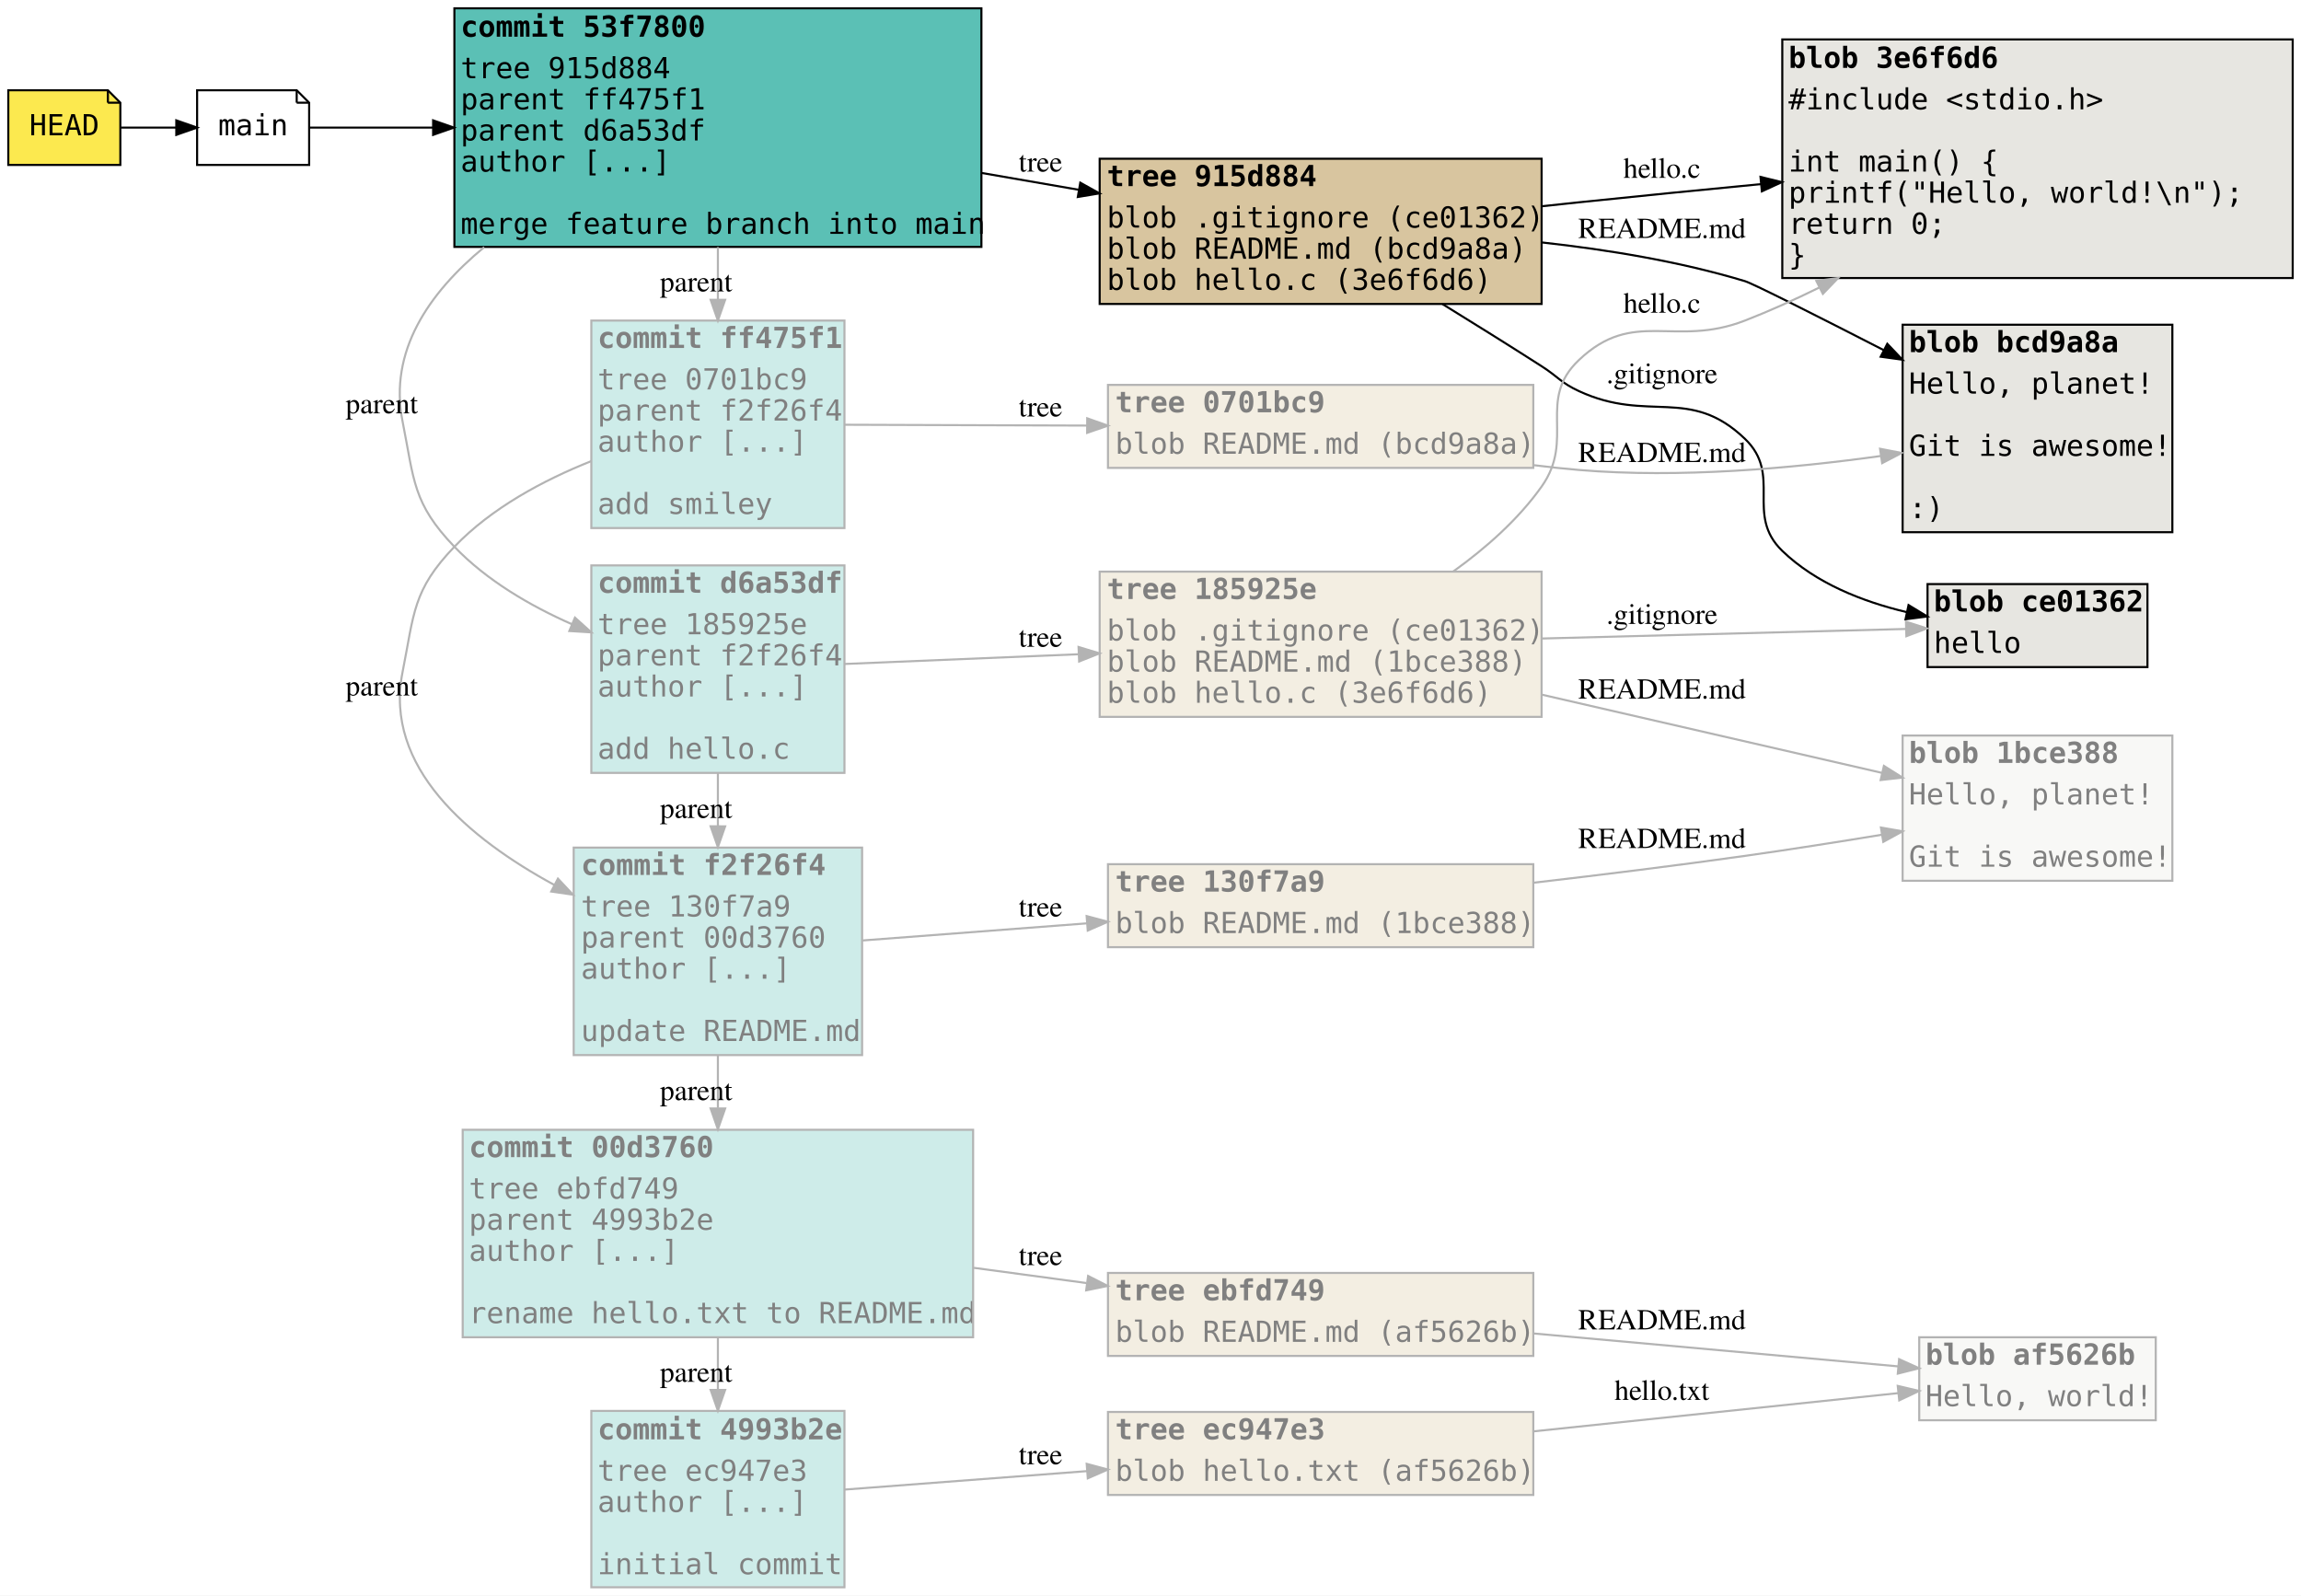
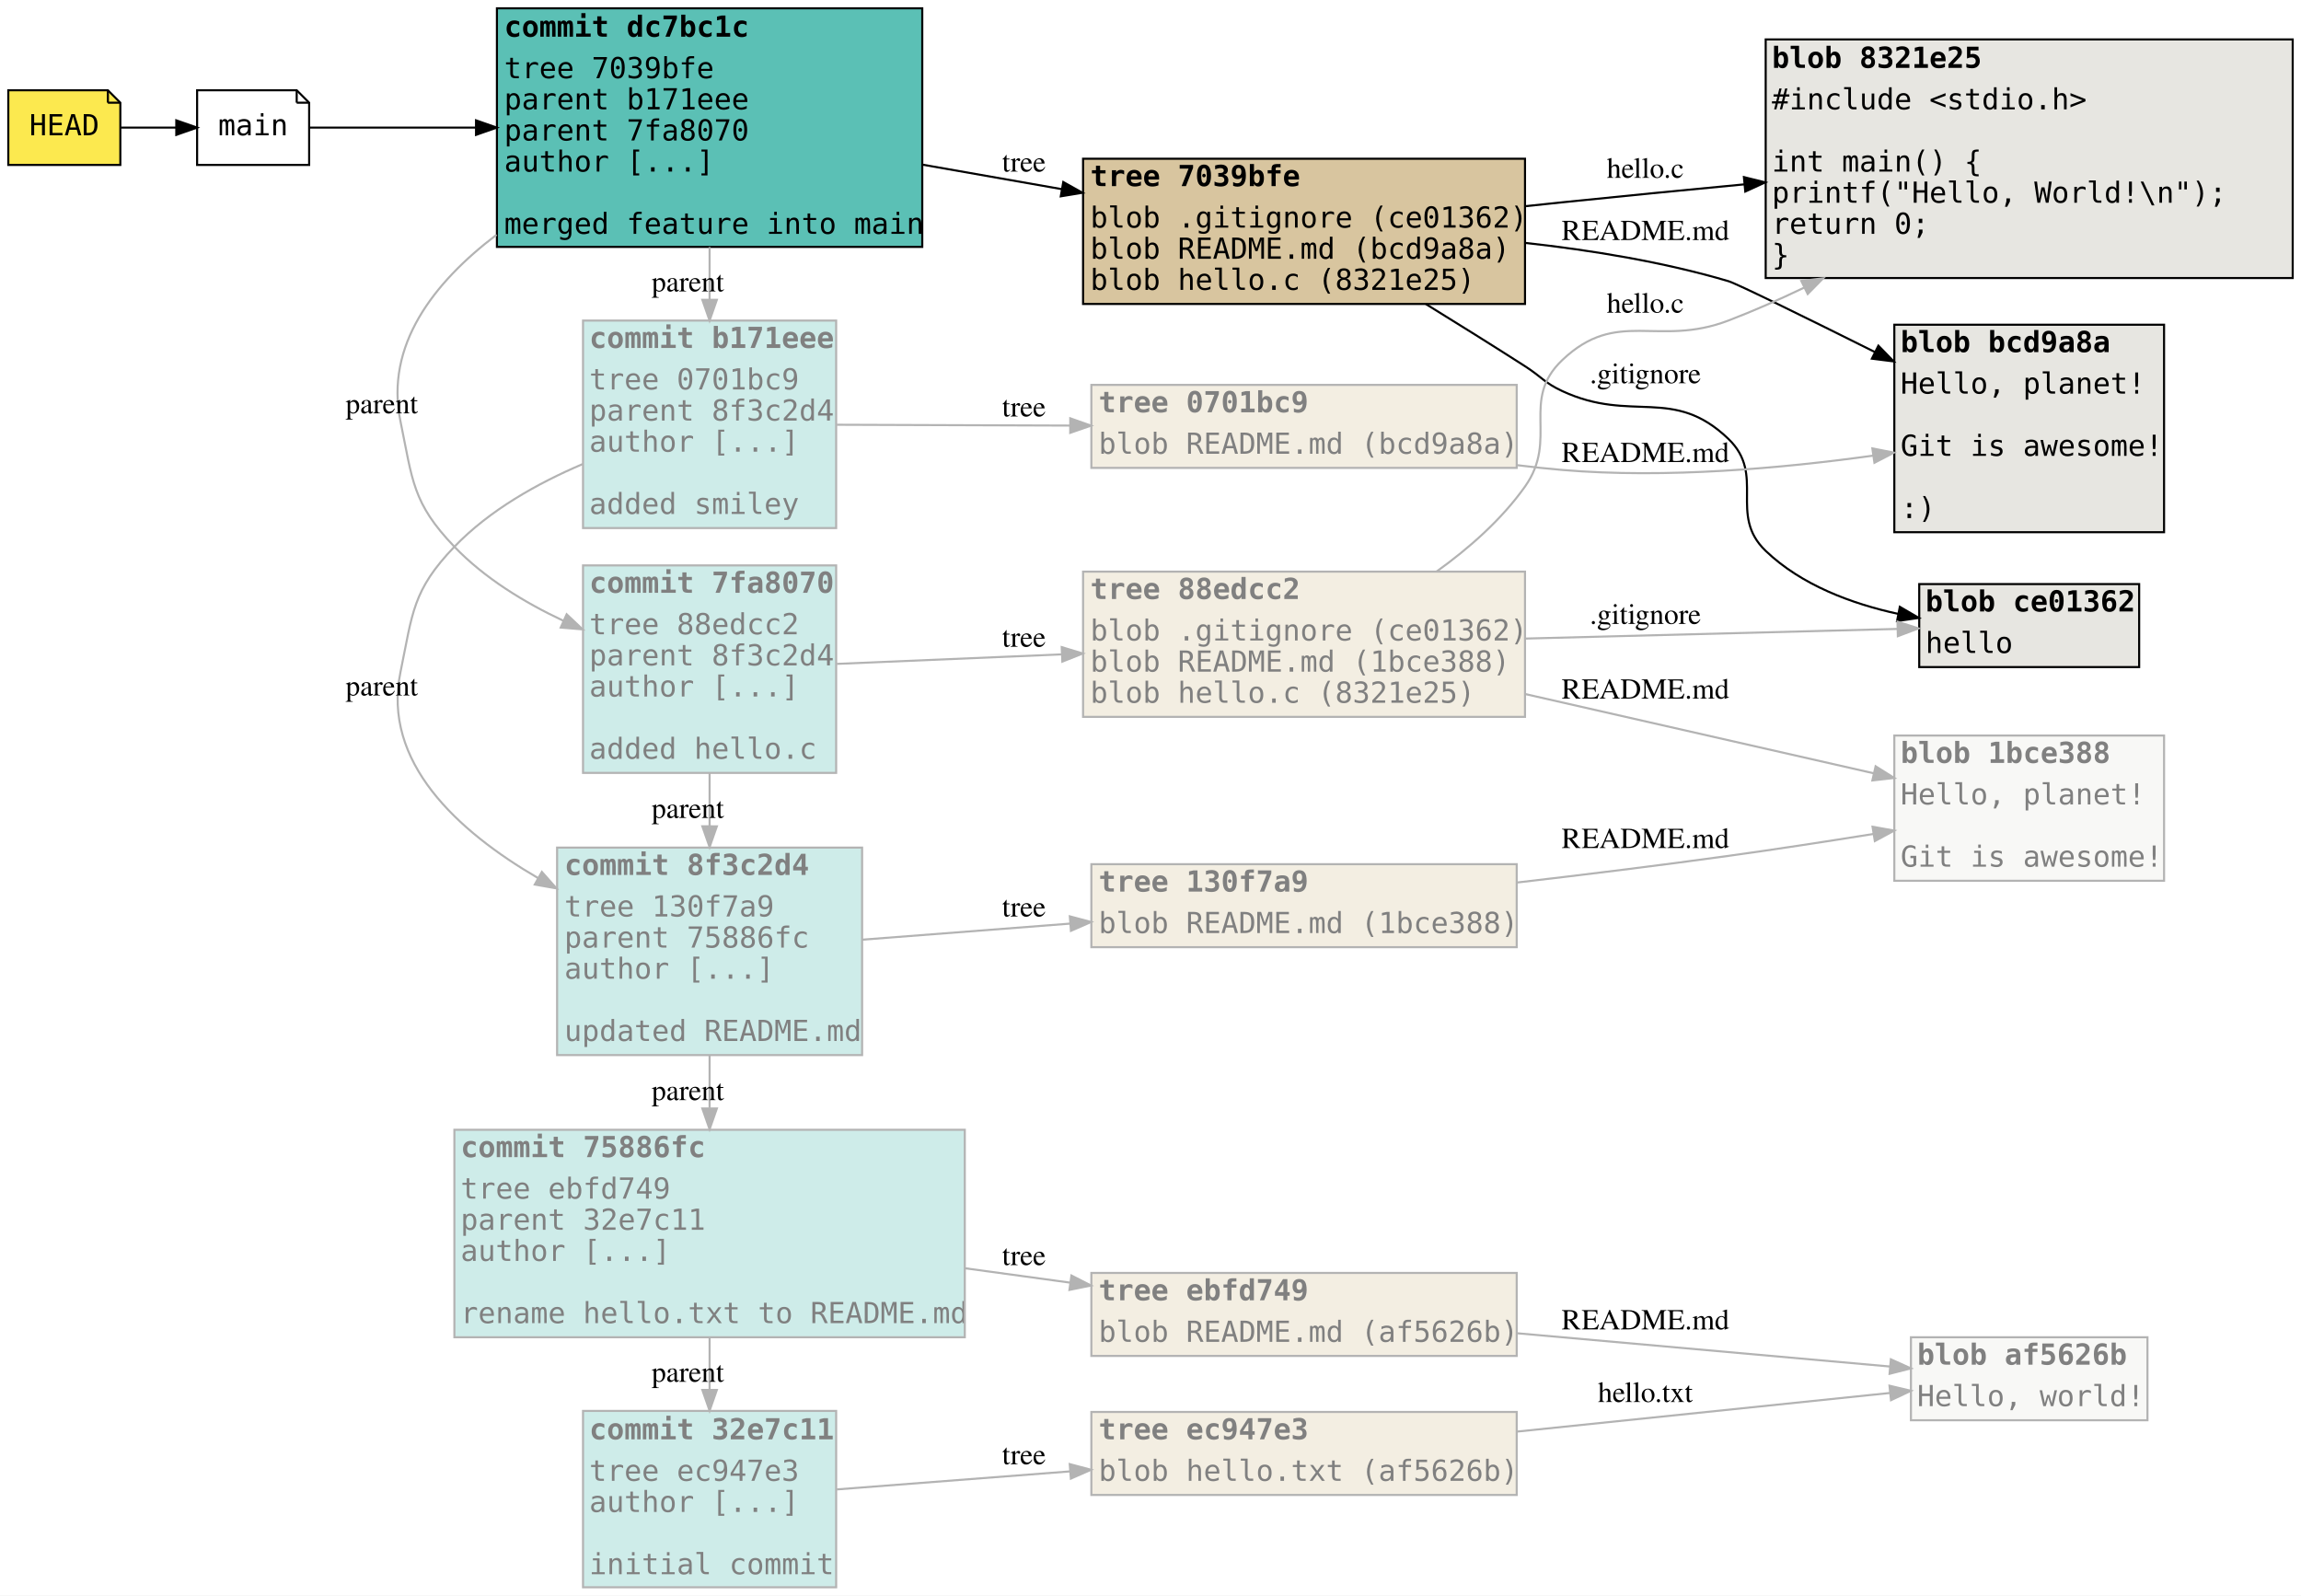
<svg xmlns="http://www.w3.org/2000/svg" width="1109pt" height="769pt" viewBox="0.00 0.00 1109.00 769.00">
  <g id="graph0" class="graph" transform="scale(1 1) rotate(0) translate(4 765)">
    <polygon fill="white" stroke="transparent" points="-4,4 -4,-765 1105,-765 1105,4 -4,4" />
    <g id="node1" class="node">
-       <polygon fill="#5bc0b5" stroke="transparent" points="215,-646 215,-761 469,-761 469,-646 215,-646" />
-       <text text-anchor="start" x="218" y="-747.3" font-family="monospace" font-weight="bold" font-size="14.00" fill="#000000">commit 53f7800</text>
-       <text text-anchor="start" x="218" y="-727.3" font-family="monospace" font-size="14.00" fill="#000000">tree 915d884                  </text>
-       <text text-anchor="start" x="218" y="-712.3" font-family="monospace" font-size="14.00" fill="#000000">parent ff475f1                </text>
-       <text text-anchor="start" x="218" y="-697.3" font-family="monospace" font-size="14.00" fill="#000000">parent d6a53df                </text>
-       <text text-anchor="start" x="218" y="-682.3" font-family="monospace" font-size="14.00" fill="#000000">author [...]                  </text>
-       <text text-anchor="start" x="218" y="-667.3" font-family="monospace" font-size="14.00" fill="#000000">                              </text>
-       <text text-anchor="start" x="218" y="-652.3" font-family="monospace" font-size="14.00" fill="#000000">merge feature branch into main</text>
-       <polygon fill="none" stroke="#000000" points="215,-646 215,-761 469,-761 469,-646 215,-646" />
+       <polygon fill="#5bc0b5" stroke="transparent" points="235.5,-646 235.5,-761 440.5,-761 440.5,-646 235.5,-646" />
+       <text text-anchor="start" x="239" y="-747.3" font-family="monospace" font-weight="bold" font-size="14.00" fill="#000000">commit dc7bc1c</text>
+       <text text-anchor="start" x="239" y="-727.3" font-family="monospace" font-size="14.00" fill="#000000">tree 7039bfe            </text>
+       <text text-anchor="start" x="239" y="-712.3" font-family="monospace" font-size="14.00" fill="#000000">parent b171eee          </text>
+       <text text-anchor="start" x="239" y="-697.3" font-family="monospace" font-size="14.00" fill="#000000">parent 7fa8070          </text>
+       <text text-anchor="start" x="239" y="-682.3" font-family="monospace" font-size="14.00" fill="#000000">author [...]            </text>
+       <text text-anchor="start" x="239" y="-667.3" font-family="monospace" font-size="14.00" fill="#000000">                        </text>
+       <text text-anchor="start" x="239" y="-652.3" font-family="monospace" font-size="14.00" fill="#000000">merged feature into main</text>
+       <polygon fill="none" stroke="#000000" points="235.5,-646 235.5,-761 440.5,-761 440.5,-646 235.5,-646" />
    </g>
    <g id="node2" class="node">
-       <polygon fill="#d8c59f" stroke="transparent" points="526,-618.5 526,-688.5 739,-688.5 739,-618.5 526,-618.5" />
-       <text text-anchor="start" x="529.5" y="-675.3" font-family="monospace" font-weight="bold" font-size="14.00" fill="#000000">tree 915d884</text>
-       <text text-anchor="start" x="529.5" y="-655.3" font-family="monospace" font-size="14.00" fill="#000000">blob .gitignore (ce01362)</text>
-       <text text-anchor="start" x="529.5" y="-640.3" font-family="monospace" font-size="14.00" fill="#000000">blob README.md (bcd9a8a) </text>
-       <text text-anchor="start" x="529.5" y="-625.3" font-family="monospace" font-size="14.00" fill="#000000">blob hello.c (3e6f6d6)   </text>
-       <polygon fill="none" stroke="#000000" points="526,-618.5 526,-688.5 739,-688.5 739,-618.5 526,-618.5" />
+       <polygon fill="#d8c59f" stroke="transparent" points="518,-618.5 518,-688.5 731,-688.5 731,-618.5 518,-618.5" />
+       <text text-anchor="start" x="521.5" y="-675.3" font-family="monospace" font-weight="bold" font-size="14.00" fill="#000000">tree 7039bfe</text>
+       <text text-anchor="start" x="521.5" y="-655.3" font-family="monospace" font-size="14.00" fill="#000000">blob .gitignore (ce01362)</text>
+       <text text-anchor="start" x="521.5" y="-640.3" font-family="monospace" font-size="14.00" fill="#000000">blob README.md (bcd9a8a) </text>
+       <text text-anchor="start" x="521.5" y="-625.3" font-family="monospace" font-size="14.00" fill="#000000">blob hello.c (8321e25)   </text>
+       <polygon fill="none" stroke="#000000" points="518,-618.5 518,-688.5 731,-688.5 731,-618.5 518,-618.5" />
    </g>
    <g id="edge1" class="edge">
-       <path fill="none" stroke="#000000" d="M469.12,-681.64C484.67,-678.95 500.5,-676.2 515.88,-673.54" />
-       <polygon fill="#000000" stroke="#000000" points="516.66,-676.96 525.92,-671.8 515.46,-670.06 516.66,-676.96" />
-       <text text-anchor="middle" x="497.5" y="-682.3" font-family="Times,serif" font-size="14.00">tree</text>
+       <path fill="none" stroke="#000000" d="M440.51,-685.66C462.23,-681.84 485.34,-677.78 507.57,-673.87" />
+       <polygon fill="#000000" stroke="#000000" points="508.46,-677.27 517.71,-672.09 507.25,-670.38 508.46,-677.27" />
+       <text text-anchor="middle" x="489.5" y="-682.3" font-family="Times,serif" font-size="14.00">tree</text>
    </g>
    <g id="node3" class="node">
-       <polygon fill="#ceece9" stroke="transparent" points="281,-510.5 281,-610.5 403,-610.5 403,-510.5 281,-510.5" />
-       <text text-anchor="start" x="284" y="-597.3" font-family="monospace" font-weight="bold" font-size="14.00" fill="#808080">commit ff475f1</text>
-       <text text-anchor="start" x="284" y="-577.3" font-family="monospace" font-size="14.00" fill="#808080">tree 0701bc9  </text>
-       <text text-anchor="start" x="284" y="-562.3" font-family="monospace" font-size="14.00" fill="#808080">parent f2f26f4</text>
-       <text text-anchor="start" x="284" y="-547.3" font-family="monospace" font-size="14.00" fill="#808080">author [...]  </text>
-       <text text-anchor="start" x="284" y="-532.3" font-family="monospace" font-size="14.00" fill="#808080">              </text>
-       <text text-anchor="start" x="284" y="-517.3" font-family="monospace" font-size="14.00" fill="#808080">add smiley    </text>
-       <polygon fill="none" stroke="#b3b3b3" points="281,-510.5 281,-610.5 403,-610.5 403,-510.5 281,-510.5" />
+       <polygon fill="#ceece9" stroke="transparent" points="277,-510.5 277,-610.5 399,-610.5 399,-510.5 277,-510.5" />
+       <text text-anchor="start" x="280" y="-597.3" font-family="monospace" font-weight="bold" font-size="14.00" fill="#808080">commit b171eee</text>
+       <text text-anchor="start" x="280" y="-577.3" font-family="monospace" font-size="14.00" fill="#808080">tree 0701bc9  </text>
+       <text text-anchor="start" x="280" y="-562.3" font-family="monospace" font-size="14.00" fill="#808080">parent 8f3c2d4</text>
+       <text text-anchor="start" x="280" y="-547.3" font-family="monospace" font-size="14.00" fill="#808080">author [...]  </text>
+       <text text-anchor="start" x="280" y="-532.3" font-family="monospace" font-size="14.00" fill="#808080">              </text>
+       <text text-anchor="start" x="280" y="-517.3" font-family="monospace" font-size="14.00" fill="#808080">added smiley  </text>
+       <polygon fill="none" stroke="#b3b3b3" points="277,-510.5 277,-610.5 399,-610.5 399,-510.5 277,-510.5" />
    </g>
    <g id="edge2" class="edge">
-       <path fill="none" stroke="#b3b3b3" d="M342,-645.92C342,-637.59 342,-628.99 342,-620.6" />
-       <polygon fill="#b3b3b3" stroke="#b3b3b3" points="345.5,-620.51 342,-610.51 338.5,-620.51 345.5,-620.51" />
-       <text text-anchor="middle" x="331.5" y="-624.55" font-family="Times,serif" font-size="14.00">parent</text>
+       <path fill="none" stroke="#b3b3b3" d="M338,-645.92C338,-637.59 338,-628.99 338,-620.6" />
+       <polygon fill="#b3b3b3" stroke="#b3b3b3" points="341.5,-620.51 338,-610.51 334.5,-620.51 341.5,-620.51" />
+       <text text-anchor="middle" x="327.5" y="-624.55" font-family="Times,serif" font-size="14.00">parent</text>
    </g>
    <g id="node4" class="node">
-       <polygon fill="#ceece9" stroke="transparent" points="281,-392.5 281,-492.5 403,-492.5 403,-392.5 281,-392.5" />
-       <text text-anchor="start" x="284" y="-479.3" font-family="monospace" font-weight="bold" font-size="14.00" fill="#808080">commit d6a53df</text>
-       <text text-anchor="start" x="284" y="-459.3" font-family="monospace" font-size="14.00" fill="#808080">tree 185925e  </text>
-       <text text-anchor="start" x="284" y="-444.3" font-family="monospace" font-size="14.00" fill="#808080">parent f2f26f4</text>
-       <text text-anchor="start" x="284" y="-429.3" font-family="monospace" font-size="14.00" fill="#808080">author [...]  </text>
-       <text text-anchor="start" x="284" y="-414.3" font-family="monospace" font-size="14.00" fill="#808080">              </text>
-       <text text-anchor="start" x="284" y="-399.3" font-family="monospace" font-size="14.00" fill="#808080">add hello.c   </text>
-       <polygon fill="none" stroke="#b3b3b3" points="281,-392.5 281,-492.5 403,-492.5 403,-392.5 281,-392.5" />
+       <polygon fill="#ceece9" stroke="transparent" points="277,-392.5 277,-492.5 399,-492.5 399,-392.5 277,-392.5" />
+       <text text-anchor="start" x="280" y="-479.3" font-family="monospace" font-weight="bold" font-size="14.00" fill="#808080">commit 7fa8070</text>
+       <text text-anchor="start" x="280" y="-459.3" font-family="monospace" font-size="14.00" fill="#808080">tree 88edcc2  </text>
+       <text text-anchor="start" x="280" y="-444.3" font-family="monospace" font-size="14.00" fill="#808080">parent 8f3c2d4</text>
+       <text text-anchor="start" x="280" y="-429.3" font-family="monospace" font-size="14.00" fill="#808080">author [...]  </text>
+       <text text-anchor="start" x="280" y="-414.3" font-family="monospace" font-size="14.00" fill="#808080">              </text>
+       <text text-anchor="start" x="280" y="-399.3" font-family="monospace" font-size="14.00" fill="#808080">added hello.c </text>
+       <polygon fill="none" stroke="#b3b3b3" points="277,-392.5 277,-492.5 399,-492.5 399,-392.5 277,-392.5" />
    </g>
    <g id="edge3" class="edge">
-       <path fill="none" stroke="#b3b3b3" d="M229.35,-645.86C202.55,-623.74 183.33,-595.6 190,-562 195.66,-533.46 194.87,-522.51 215,-501.5 230.53,-485.29 251.39,-473.09 271.7,-464.13" />
-       <polygon fill="#b3b3b3" stroke="#b3b3b3" points="273.11,-467.33 280.98,-460.23 270.4,-460.88 273.11,-467.33" />
+       <path fill="none" stroke="#b3b3b3" d="M235.32,-651.85C204.93,-628.8 181.49,-598.51 189,-562 194.9,-533.33 194.74,-522.62 215,-501.5 229.51,-486.37 248.7,-474.65 267.58,-465.79" />
+       <polygon fill="#b3b3b3" stroke="#b3b3b3" points="269.11,-468.95 276.81,-461.67 266.25,-462.55 269.11,-468.95" />
      <text text-anchor="middle" x="180" y="-565.8" font-family="Times,serif" font-size="14.00">parent</text>
    </g>
    <g id="node5" class="node">
-       <polygon fill="#e7e6e1" stroke="transparent" points="925,-443.5 925,-483.5 1031,-483.5 1031,-443.5 925,-443.5" />
-       <text text-anchor="start" x="928" y="-470.3" font-family="monospace" font-weight="bold" font-size="14.00" fill="#000000">blob ce01362</text>
-       <text text-anchor="start" x="928" y="-450.3" font-family="monospace" font-size="14.00" fill="#000000">hello</text>
-       <polygon fill="none" stroke="#000000" points="925,-443.5 925,-483.5 1031,-483.5 1031,-443.5 925,-443.5" />
+       <polygon fill="#e7e6e1" stroke="transparent" points="921,-443.5 921,-483.5 1027,-483.5 1027,-443.5 921,-443.5" />
+       <text text-anchor="start" x="924" y="-470.3" font-family="monospace" font-weight="bold" font-size="14.00" fill="#000000">blob ce01362</text>
+       <text text-anchor="start" x="924" y="-450.3" font-family="monospace" font-size="14.00" fill="#000000">hello</text>
+       <polygon fill="none" stroke="#000000" points="921,-443.5 921,-483.5 1027,-483.5 1027,-443.5 921,-443.5" />
    </g>
    <g id="edge4" class="edge">
-       <path fill="none" stroke="#000000" d="M691.23,-618.45C706.8,-608.85 723.61,-598.37 739,-588.5 747.09,-583.31 748.28,-580.54 757,-576.5 790.57,-560.94 810.3,-579.11 837,-553.5 855.26,-535.99 836.8,-517.07 855,-499.5 871.11,-483.94 893.61,-475.06 914.9,-470" />
-       <polygon fill="#000000" stroke="#000000" points="915.85,-473.38 924.9,-467.88 914.39,-466.54 915.85,-473.38" />
-       <text text-anchor="middle" x="797" y="-580.3" font-family="Times,serif" font-size="14.00">.gitignore</text>
+       <path fill="none" stroke="#000000" d="M683.23,-618.45C698.8,-608.85 715.61,-598.37 731,-588.5 739.09,-583.31 740.28,-580.54 749,-576.5 782.57,-560.94 802.3,-579.11 829,-553.5 847.26,-535.99 828.73,-517 847,-499.5 864.18,-483.05 888.33,-474.04 910.91,-469.12" />
+       <polygon fill="#000000" stroke="#000000" points="911.65,-472.54 920.8,-467.2 910.31,-465.67 911.65,-472.54" />
+       <text text-anchor="middle" x="789" y="-580.3" font-family="Times,serif" font-size="14.00">.gitignore</text>
    </g>
    <g id="node6" class="node">
-       <polygon fill="#e7e6e1" stroke="transparent" points="913,-508.5 913,-608.5 1043,-608.5 1043,-508.5 913,-508.5" />
-       <text text-anchor="start" x="916" y="-595.3" font-family="monospace" font-weight="bold" font-size="14.00" fill="#000000">blob bcd9a8a</text>
-       <text text-anchor="start" x="916" y="-575.3" font-family="monospace" font-size="14.00" fill="#000000">Hello, planet! </text>
-       <text text-anchor="start" x="916" y="-560.3" font-family="monospace" font-size="14.00" fill="#000000">               </text>
-       <text text-anchor="start" x="916" y="-545.3" font-family="monospace" font-size="14.00" fill="#000000">Git is awesome!</text>
-       <text text-anchor="start" x="916" y="-530.3" font-family="monospace" font-size="14.00" fill="#000000">               </text>
-       <text text-anchor="start" x="916" y="-515.3" font-family="monospace" font-size="14.00" fill="#000000">:)             </text>
-       <polygon fill="none" stroke="#000000" points="913,-508.5 913,-608.5 1043,-608.5 1043,-508.5 913,-508.5" />
+       <polygon fill="#e7e6e1" stroke="transparent" points="909,-508.5 909,-608.5 1039,-608.5 1039,-508.5 909,-508.5" />
+       <text text-anchor="start" x="912" y="-595.3" font-family="monospace" font-weight="bold" font-size="14.00" fill="#000000">blob bcd9a8a</text>
+       <text text-anchor="start" x="912" y="-575.3" font-family="monospace" font-size="14.00" fill="#000000">Hello, planet! </text>
+       <text text-anchor="start" x="912" y="-560.3" font-family="monospace" font-size="14.00" fill="#000000">               </text>
+       <text text-anchor="start" x="912" y="-545.3" font-family="monospace" font-size="14.00" fill="#000000">Git is awesome!</text>
+       <text text-anchor="start" x="912" y="-530.3" font-family="monospace" font-size="14.00" fill="#000000">               </text>
+       <text text-anchor="start" x="912" y="-515.3" font-family="monospace" font-size="14.00" fill="#000000">:)             </text>
+       <polygon fill="none" stroke="#000000" points="909,-508.5 909,-608.5 1039,-608.5 1039,-508.5 909,-508.5" />
    </g>
    <g id="edge5" class="edge">
-       <path fill="none" stroke="#000000" d="M739.26,-648.14C771.15,-644.63 805.93,-638.89 837,-629.5 840.92,-628.32 872.02,-612.59 903.92,-596.24" />
-       <polygon fill="#000000" stroke="#000000" points="905.61,-599.31 912.91,-591.63 902.42,-593.08 905.61,-599.31" />
-       <text text-anchor="middle" x="797" y="-650.3" font-family="Times,serif" font-size="14.00">README.md</text>
+       <path fill="none" stroke="#000000" d="M731.19,-647.92C763.08,-644.41 797.87,-638.71 829,-629.5 833.09,-628.29 866.27,-611.97 899.74,-595.28" />
+       <polygon fill="#000000" stroke="#000000" points="901.32,-598.4 908.7,-590.81 898.19,-592.14 901.32,-598.4" />
+       <text text-anchor="middle" x="789" y="-649.3" font-family="Times,serif" font-size="14.00">README.md</text>
    </g>
    <g id="node7" class="node">
-       <polygon fill="#e7e6e1" stroke="transparent" points="855,-631 855,-746 1101,-746 1101,-631 855,-631" />
-       <text text-anchor="start" x="858" y="-732.3" font-family="monospace" font-weight="bold" font-size="14.00" fill="#000000">blob 3e6f6d6</text>
-       <text text-anchor="start" x="858" y="-712.3" font-family="monospace" font-size="14.00" fill="#000000">#include &lt;stdio.h&gt;           </text>
-       <text text-anchor="start" x="858" y="-697.3" font-family="monospace" font-size="14.00" fill="#000000">                             </text>
-       <text text-anchor="start" x="858" y="-682.3" font-family="monospace" font-size="14.00" fill="#000000">int main() {                 </text>
-       <text text-anchor="start" x="858" y="-667.3" font-family="monospace" font-size="14.00" fill="#000000">   printf("Hello, world!\n");</text>
-       <text text-anchor="start" x="858" y="-652.3" font-family="monospace" font-size="14.00" fill="#000000">   return 0;                 </text>
-       <text text-anchor="start" x="858" y="-637.3" font-family="monospace" font-size="14.00" fill="#000000">}                            </text>
-       <polygon fill="none" stroke="#000000" points="855,-631 855,-746 1101,-746 1101,-631 855,-631" />
+       <polygon fill="#e7e6e1" stroke="transparent" points="847,-631 847,-746 1101,-746 1101,-631 847,-631" />
+       <text text-anchor="start" x="850" y="-732.3" font-family="monospace" font-weight="bold" font-size="14.00" fill="#000000">blob 8321e25</text>
+       <text text-anchor="start" x="850" y="-712.3" font-family="monospace" font-size="14.00" fill="#000000">#include &lt;stdio.h&gt;            </text>
+       <text text-anchor="start" x="850" y="-697.3" font-family="monospace" font-size="14.00" fill="#000000">                              </text>
+       <text text-anchor="start" x="850" y="-682.3" font-family="monospace" font-size="14.00" fill="#000000">int main() {                  </text>
+       <text text-anchor="start" x="850" y="-667.3" font-family="monospace" font-size="14.00" fill="#000000">    printf("Hello, World!\n");</text>
+       <text text-anchor="start" x="850" y="-652.3" font-family="monospace" font-size="14.00" fill="#000000">    return 0;                 </text>
+       <text text-anchor="start" x="850" y="-637.3" font-family="monospace" font-size="14.00" fill="#000000">}                             </text>
+       <polygon fill="none" stroke="#000000" points="847,-631 847,-746 1101,-746 1101,-631 847,-631" />
    </g>
    <g id="edge6" class="edge">
-       <path fill="none" stroke="#000000" d="M739.26,-665.61C745.26,-666.26 751.21,-666.9 757,-667.5 785.33,-670.46 815.74,-673.47 844.63,-676.25" />
-       <polygon fill="#000000" stroke="#000000" points="844.49,-679.75 854.78,-677.22 845.16,-672.78 844.49,-679.75" />
-       <text text-anchor="middle" x="797" y="-679.3" font-family="Times,serif" font-size="14.00">hello.c</text>
+       <path fill="none" stroke="#000000" d="M731.26,-665.63C737.26,-666.27 743.2,-666.9 749,-667.5 777.32,-670.43 807.68,-673.4 836.62,-676.14" />
+       <polygon fill="#000000" stroke="#000000" points="836.51,-679.64 846.79,-677.1 837.16,-672.68 836.51,-679.64" />
+       <text text-anchor="middle" x="789" y="-679.3" font-family="Times,serif" font-size="14.00">hello.c</text>
    </g>
    <g id="node8" class="node">
-       <polygon fill="#f3eee2" stroke="transparent" points="530,-539.5 530,-579.5 735,-579.5 735,-539.5 530,-539.5" />
-       <text text-anchor="start" x="533.5" y="-566.3" font-family="monospace" font-weight="bold" font-size="14.00" fill="#808080">tree 0701bc9</text>
-       <text text-anchor="start" x="533.5" y="-546.3" font-family="monospace" font-size="14.00" fill="#808080">blob README.md (bcd9a8a)</text>
-       <polygon fill="none" stroke="#b3b3b3" points="530,-539.5 530,-579.5 735,-579.5 735,-539.5 530,-539.5" />
+       <polygon fill="#f3eee2" stroke="transparent" points="522,-539.5 522,-579.5 727,-579.5 727,-539.5 522,-539.5" />
+       <text text-anchor="start" x="525.5" y="-566.3" font-family="monospace" font-weight="bold" font-size="14.00" fill="#808080">tree 0701bc9</text>
+       <text text-anchor="start" x="525.5" y="-546.3" font-family="monospace" font-size="14.00" fill="#808080">blob README.md (bcd9a8a)</text>
+       <polygon fill="none" stroke="#b3b3b3" points="522,-539.5 522,-579.5 727,-579.5 727,-539.5 522,-539.5" />
    </g>
    <g id="edge7" class="edge">
-       <path fill="none" stroke="#b3b3b3" d="M403.13,-560.29C436.92,-560.17 480.19,-560.02 519.96,-559.89" />
-       <polygon fill="#b3b3b3" stroke="#b3b3b3" points="520,-563.39 529.98,-559.85 519.97,-556.39 520,-563.39" />
-       <text text-anchor="middle" x="497.5" y="-564.3" font-family="Times,serif" font-size="14.00">tree</text>
+       <path fill="none" stroke="#b3b3b3" d="M399.34,-560.29C431.98,-560.17 473.35,-560.03 511.64,-559.89" />
+       <polygon fill="#b3b3b3" stroke="#b3b3b3" points="511.83,-563.39 521.82,-559.86 511.81,-556.39 511.83,-563.39" />
+       <text text-anchor="middle" x="489.5" y="-564.3" font-family="Times,serif" font-size="14.00">tree</text>
    </g>
    <g id="node9" class="node">
-       <polygon fill="#ceece9" stroke="transparent" points="272.5,-256.5 272.5,-356.5 411.5,-356.5 411.5,-256.5 272.5,-256.5" />
-       <text text-anchor="start" x="276" y="-343.3" font-family="monospace" font-weight="bold" font-size="14.00" fill="#808080">commit f2f26f4</text>
-       <text text-anchor="start" x="276" y="-323.3" font-family="monospace" font-size="14.00" fill="#808080">tree 130f7a9    </text>
-       <text text-anchor="start" x="276" y="-308.3" font-family="monospace" font-size="14.00" fill="#808080">parent 00d3760  </text>
-       <text text-anchor="start" x="276" y="-293.3" font-family="monospace" font-size="14.00" fill="#808080">author [...]    </text>
-       <text text-anchor="start" x="276" y="-278.3" font-family="monospace" font-size="14.00" fill="#808080">                </text>
-       <text text-anchor="start" x="276" y="-263.3" font-family="monospace" font-size="14.00" fill="#808080">update README.md</text>
-       <polygon fill="none" stroke="#b3b3b3" points="272.5,-256.5 272.5,-356.5 411.5,-356.5 411.5,-256.5 272.5,-256.5" />
+       <polygon fill="#ceece9" stroke="transparent" points="264.5,-256.5 264.5,-356.5 411.5,-356.5 411.5,-256.5 264.5,-256.5" />
+       <text text-anchor="start" x="268" y="-343.3" font-family="monospace" font-weight="bold" font-size="14.00" fill="#808080">commit 8f3c2d4</text>
+       <text text-anchor="start" x="268" y="-323.3" font-family="monospace" font-size="14.00" fill="#808080">tree 130f7a9     </text>
+       <text text-anchor="start" x="268" y="-308.3" font-family="monospace" font-size="14.00" fill="#808080">parent 75886fc   </text>
+       <text text-anchor="start" x="268" y="-293.3" font-family="monospace" font-size="14.00" fill="#808080">author [...]     </text>
+       <text text-anchor="start" x="268" y="-278.3" font-family="monospace" font-size="14.00" fill="#808080">                 </text>
+       <text text-anchor="start" x="268" y="-263.3" font-family="monospace" font-size="14.00" fill="#808080">updated README.md</text>
+       <polygon fill="none" stroke="#b3b3b3" points="264.5,-256.5 264.5,-356.5 411.5,-356.5 411.5,-256.5 264.5,-256.5" />
    </g>
    <g id="edge8" class="edge">
-       <path fill="none" stroke="#b3b3b3" d="M280.98,-542.77C257.9,-533.55 232.91,-520.2 215,-501.5 194.87,-480.49 195.66,-469.54 190,-441 180.94,-395.34 221.7,-360.99 263.29,-338.43" />
-       <polygon fill="#b3b3b3" stroke="#b3b3b3" points="264.91,-341.53 272.15,-333.8 261.67,-335.33 264.91,-341.53" />
+       <path fill="none" stroke="#b3b3b3" d="M276.81,-541.33C255.1,-532.09 231.89,-519.1 215,-501.5 194.74,-480.38 194.9,-469.67 189,-441 180.12,-397.84 216.36,-364.51 255.31,-341.82" />
+       <polygon fill="#b3b3b3" stroke="#b3b3b3" points="257.16,-344.79 264.18,-336.85 253.74,-338.69 257.16,-344.79" />
      <text text-anchor="middle" x="180" y="-429.8" font-family="Times,serif" font-size="14.00">parent</text>
    </g>
    <g id="edge10" class="edge">
-       <path fill="none" stroke="#b3b3b3" d="M342,-392.45C342,-384.17 342,-375.51 342,-367.01" />
-       <polygon fill="#b3b3b3" stroke="#b3b3b3" points="345.5,-366.75 342,-356.75 338.5,-366.76 345.5,-366.75" />
-       <text text-anchor="middle" x="331.5" y="-370.8" font-family="Times,serif" font-size="14.00">parent</text>
+       <path fill="none" stroke="#b3b3b3" d="M338,-392.45C338,-384.17 338,-375.51 338,-367.01" />
+       <polygon fill="#b3b3b3" stroke="#b3b3b3" points="341.5,-366.75 338,-356.75 334.5,-366.76 341.5,-366.75" />
+       <text text-anchor="middle" x="327.5" y="-370.8" font-family="Times,serif" font-size="14.00">parent</text>
    </g>
    <g id="node10" class="node">
-       <polygon fill="#f3eee2" stroke="transparent" points="526,-419.5 526,-489.5 739,-489.5 739,-419.5 526,-419.5" />
-       <text text-anchor="start" x="529.5" y="-476.3" font-family="monospace" font-weight="bold" font-size="14.00" fill="#808080">tree 185925e</text>
-       <text text-anchor="start" x="529.5" y="-456.3" font-family="monospace" font-size="14.00" fill="#808080">blob .gitignore (ce01362)</text>
-       <text text-anchor="start" x="529.5" y="-441.3" font-family="monospace" font-size="14.00" fill="#808080">blob README.md (1bce388) </text>
-       <text text-anchor="start" x="529.5" y="-426.3" font-family="monospace" font-size="14.00" fill="#808080">blob hello.c (3e6f6d6)   </text>
-       <polygon fill="none" stroke="#b3b3b3" points="526,-419.5 526,-489.5 739,-489.5 739,-419.5 526,-419.5" />
+       <polygon fill="#f3eee2" stroke="transparent" points="518,-419.5 518,-489.5 731,-489.5 731,-419.5 518,-419.5" />
+       <text text-anchor="start" x="521.5" y="-476.3" font-family="monospace" font-weight="bold" font-size="14.00" fill="#808080">tree 88edcc2</text>
+       <text text-anchor="start" x="521.5" y="-456.3" font-family="monospace" font-size="14.00" fill="#808080">blob .gitignore (ce01362)</text>
+       <text text-anchor="start" x="521.5" y="-441.3" font-family="monospace" font-size="14.00" fill="#808080">blob README.md (1bce388) </text>
+       <text text-anchor="start" x="521.5" y="-426.3" font-family="monospace" font-size="14.00" fill="#808080">blob hello.c (8321e25)   </text>
+       <polygon fill="none" stroke="#b3b3b3" points="518,-419.5 518,-489.5 731,-489.5 731,-419.5 518,-419.5" />
    </g>
    <g id="edge9" class="edge">
-       <path fill="none" stroke="#b3b3b3" d="M403.13,-445C435.72,-446.36 477.12,-448.08 515.69,-449.68" />
-       <polygon fill="#b3b3b3" stroke="#b3b3b3" points="515.82,-453.19 525.96,-450.11 516.11,-446.2 515.82,-453.19" />
-       <text text-anchor="middle" x="497.5" y="-453.3" font-family="Times,serif" font-size="14.00">tree</text>
+       <path fill="none" stroke="#b3b3b3" d="M399.34,-445.04C430.79,-446.37 470.36,-448.04 507.46,-449.61" />
+       <polygon fill="#b3b3b3" stroke="#b3b3b3" points="507.71,-453.12 517.85,-450.04 508.01,-446.13 507.71,-453.12" />
+       <text text-anchor="middle" x="489.5" y="-453.3" font-family="Times,serif" font-size="14.00">tree</text>
    </g>
    <g id="edge11" class="edge">
-       <path fill="none" stroke="#b3b3b3" d="M735.09,-540.83C742.49,-539.9 749.85,-539.1 757,-538.5 805.47,-534.41 859.91,-539.28 902.51,-545.24" />
-       <polygon fill="#b3b3b3" stroke="#b3b3b3" points="902.12,-548.72 912.52,-546.69 903.13,-541.79 902.12,-548.72" />
-       <text text-anchor="middle" x="797" y="-542.3" font-family="Times,serif" font-size="14.00">README.md</text>
+       <path fill="none" stroke="#b3b3b3" d="M727.09,-540.83C734.49,-539.9 741.85,-539.1 749,-538.5 798.99,-534.28 855.23,-539.33 898.85,-545.42" />
+       <polygon fill="#b3b3b3" stroke="#b3b3b3" points="898.41,-548.89 908.8,-546.85 899.41,-541.96 898.41,-548.89" />
+       <text text-anchor="middle" x="789" y="-542.3" font-family="Times,serif" font-size="14.00">README.md</text>
    </g>
    <g id="node11" class="node">
-       <polygon fill="#f3eee2" stroke="transparent" points="530,-308.5 530,-348.5 735,-348.5 735,-308.5 530,-308.5" />
-       <text text-anchor="start" x="533.5" y="-335.3" font-family="monospace" font-weight="bold" font-size="14.00" fill="#808080">tree 130f7a9</text>
-       <text text-anchor="start" x="533.5" y="-315.3" font-family="monospace" font-size="14.00" fill="#808080">blob README.md (1bce388)</text>
-       <polygon fill="none" stroke="#b3b3b3" points="530,-308.5 530,-348.5 735,-348.5 735,-308.5 530,-308.5" />
+       <polygon fill="#f3eee2" stroke="transparent" points="522,-308.5 522,-348.5 727,-348.5 727,-308.5 522,-308.5" />
+       <text text-anchor="start" x="525.5" y="-335.3" font-family="monospace" font-weight="bold" font-size="14.00" fill="#808080">tree 130f7a9</text>
+       <text text-anchor="start" x="525.5" y="-315.3" font-family="monospace" font-size="14.00" fill="#808080">blob README.md (1bce388)</text>
+       <polygon fill="none" stroke="#b3b3b3" points="522,-308.5 522,-348.5 727,-348.5 727,-308.5 522,-308.5" />
    </g>
    <g id="edge12" class="edge">
-       <path fill="none" stroke="#b3b3b3" d="M411.74,-311.74C444.03,-314.2 483.36,-317.2 519.78,-319.98" />
-       <polygon fill="#b3b3b3" stroke="#b3b3b3" points="519.72,-323.49 529.96,-320.76 520.26,-316.51 519.72,-323.49" />
-       <text text-anchor="middle" x="497.5" y="-323.3" font-family="Times,serif" font-size="14.00">tree</text>
+       <path fill="none" stroke="#b3b3b3" d="M411.53,-312.11C441.89,-314.46 477.88,-317.24 511.51,-319.84" />
+       <polygon fill="#b3b3b3" stroke="#b3b3b3" points="511.62,-323.36 521.86,-320.64 512.16,-316.38 511.62,-323.36" />
+       <text text-anchor="middle" x="489.5" y="-323.3" font-family="Times,serif" font-size="14.00">tree</text>
    </g>
    <g id="node12" class="node">
-       <polygon fill="#ceece9" stroke="transparent" points="219,-120.5 219,-220.5 465,-220.5 465,-120.5 219,-120.5" />
-       <text text-anchor="start" x="222" y="-207.3" font-family="monospace" font-weight="bold" font-size="14.00" fill="#808080">commit 00d3760</text>
-       <text text-anchor="start" x="222" y="-187.3" font-family="monospace" font-size="14.00" fill="#808080">tree ebfd749                 </text>
-       <text text-anchor="start" x="222" y="-172.3" font-family="monospace" font-size="14.00" fill="#808080">parent 4993b2e               </text>
-       <text text-anchor="start" x="222" y="-157.3" font-family="monospace" font-size="14.00" fill="#808080">author [...]                 </text>
-       <text text-anchor="start" x="222" y="-142.3" font-family="monospace" font-size="14.00" fill="#808080">                             </text>
-       <text text-anchor="start" x="222" y="-127.3" font-family="monospace" font-size="14.00" fill="#808080">rename hello.txt to README.md</text>
-       <polygon fill="none" stroke="#b3b3b3" points="219,-120.5 219,-220.5 465,-220.5 465,-120.5 219,-120.5" />
+       <polygon fill="#ceece9" stroke="transparent" points="215,-120.5 215,-220.5 461,-220.5 461,-120.5 215,-120.5" />
+       <text text-anchor="start" x="218" y="-207.3" font-family="monospace" font-weight="bold" font-size="14.00" fill="#808080">commit 75886fc</text>
+       <text text-anchor="start" x="218" y="-187.3" font-family="monospace" font-size="14.00" fill="#808080">tree ebfd749                 </text>
+       <text text-anchor="start" x="218" y="-172.3" font-family="monospace" font-size="14.00" fill="#808080">parent 32e7c11               </text>
+       <text text-anchor="start" x="218" y="-157.3" font-family="monospace" font-size="14.00" fill="#808080">author [...]                 </text>
+       <text text-anchor="start" x="218" y="-142.3" font-family="monospace" font-size="14.00" fill="#808080">                             </text>
+       <text text-anchor="start" x="218" y="-127.3" font-family="monospace" font-size="14.00" fill="#808080">rename hello.txt to README.md</text>
+       <polygon fill="none" stroke="#b3b3b3" points="215,-120.5 215,-220.5 461,-220.5 461,-120.5 215,-120.5" />
    </g>
    <g id="edge13" class="edge">
-       <path fill="none" stroke="#b3b3b3" d="M342,-256.45C342,-248.17 342,-239.51 342,-231.01" />
-       <polygon fill="#b3b3b3" stroke="#b3b3b3" points="345.5,-230.75 342,-220.75 338.5,-230.76 345.5,-230.75" />
-       <text text-anchor="middle" x="331.5" y="-234.8" font-family="Times,serif" font-size="14.00">parent</text>
+       <path fill="none" stroke="#b3b3b3" d="M338,-256.45C338,-248.17 338,-239.51 338,-231.01" />
+       <polygon fill="#b3b3b3" stroke="#b3b3b3" points="341.5,-230.75 338,-220.75 334.5,-230.76 341.5,-230.75" />
+       <text text-anchor="middle" x="327.5" y="-234.8" font-family="Times,serif" font-size="14.00">parent</text>
    </g>
    <g id="edge14" class="edge">
-       <path fill="none" stroke="#b3b3b3" d="M739.36,-457.27C796.78,-458.78 865.78,-460.59 914.6,-461.87" />
-       <polygon fill="#b3b3b3" stroke="#b3b3b3" points="914.61,-465.37 924.7,-462.13 914.8,-458.37 914.61,-465.37" />
-       <text text-anchor="middle" x="797" y="-464.3" font-family="Times,serif" font-size="14.00">.gitignore</text>
+       <path fill="none" stroke="#b3b3b3" d="M731.18,-457.24C789.71,-458.75 860.49,-460.59 910.31,-461.88" />
+       <polygon fill="#b3b3b3" stroke="#b3b3b3" points="910.52,-465.38 920.61,-462.14 910.7,-458.39 910.52,-465.38" />
+       <text text-anchor="middle" x="789" y="-464.3" font-family="Times,serif" font-size="14.00">.gitignore</text>
    </g>
    <g id="edge16" class="edge">
-       <path fill="none" stroke="#b3b3b3" d="M696.43,-489.58C712.18,-500.89 727.77,-514.66 739,-530.5 755.35,-553.56 736.48,-572.06 757,-591.5 783.53,-616.64 802.94,-597.26 837,-610.5 848.88,-615.12 861,-620.58 872.88,-626.44" />
-       <polygon fill="#b3b3b3" stroke="#b3b3b3" points="871.41,-629.62 881.91,-630.99 874.56,-623.37 871.41,-629.62" />
-       <text text-anchor="middle" x="797" y="-614.3" font-family="Times,serif" font-size="14.00">hello.c</text>
+       <path fill="none" stroke="#b3b3b3" d="M688.43,-489.58C704.18,-500.89 719.77,-514.66 731,-530.5 747.35,-553.56 728.48,-572.06 749,-591.5 775.53,-616.64 794.86,-597.46 829,-610.5 841.06,-615.11 853.38,-620.54 865.48,-626.35" />
+       <polygon fill="#b3b3b3" stroke="#b3b3b3" points="864.16,-629.6 874.68,-630.86 867.25,-623.31 864.16,-629.6" />
+       <text text-anchor="middle" x="789" y="-614.3" font-family="Times,serif" font-size="14.00">hello.c</text>
    </g>
    <g id="node13" class="node">
-       <polygon fill="#f8f8f6" stroke="transparent" points="913,-340.5 913,-410.5 1043,-410.5 1043,-340.5 913,-340.5" />
-       <text text-anchor="start" x="916" y="-397.3" font-family="monospace" font-weight="bold" font-size="14.00" fill="#808080">blob 1bce388</text>
-       <text text-anchor="start" x="916" y="-377.3" font-family="monospace" font-size="14.00" fill="#808080">Hello, planet! </text>
-       <text text-anchor="start" x="916" y="-362.3" font-family="monospace" font-size="14.00" fill="#808080">               </text>
-       <text text-anchor="start" x="916" y="-347.3" font-family="monospace" font-size="14.00" fill="#808080">Git is awesome!</text>
-       <polygon fill="none" stroke="#b3b3b3" points="913,-340.5 913,-410.5 1043,-410.5 1043,-340.5 913,-340.5" />
+       <polygon fill="#f8f8f6" stroke="transparent" points="909,-340.5 909,-410.5 1039,-410.5 1039,-340.5 909,-340.5" />
+       <text text-anchor="start" x="912" y="-397.3" font-family="monospace" font-weight="bold" font-size="14.00" fill="#808080">blob 1bce388</text>
+       <text text-anchor="start" x="912" y="-377.3" font-family="monospace" font-size="14.00" fill="#808080">Hello, planet! </text>
+       <text text-anchor="start" x="912" y="-362.3" font-family="monospace" font-size="14.00" fill="#808080">               </text>
+       <text text-anchor="start" x="912" y="-347.3" font-family="monospace" font-size="14.00" fill="#808080">Git is awesome!</text>
+       <polygon fill="none" stroke="#b3b3b3" points="909,-340.5 909,-410.5 1039,-410.5 1039,-340.5 909,-340.5" />
    </g>
    <g id="edge15" class="edge">
-       <path fill="none" stroke="#b3b3b3" d="M739.36,-430.15C792.37,-417.96 855.24,-403.5 902.99,-392.52" />
-       <polygon fill="#b3b3b3" stroke="#b3b3b3" points="903.98,-395.88 912.94,-390.23 902.41,-389.06 903.98,-395.88" />
-       <text text-anchor="middle" x="797" y="-428.3" font-family="Times,serif" font-size="14.00">README.md</text>
+       <path fill="none" stroke="#b3b3b3" d="M731.18,-430.48C785.45,-418.14 850.24,-403.41 899.09,-392.3" />
+       <polygon fill="#b3b3b3" stroke="#b3b3b3" points="899.98,-395.69 908.95,-390.06 898.42,-388.86 899.98,-395.69" />
+       <text text-anchor="middle" x="789" y="-428.3" font-family="Times,serif" font-size="14.00">README.md</text>
    </g>
    <g id="edge17" class="edge">
-       <path fill="none" stroke="#b3b3b3" d="M735.06,-339.56C767.65,-343.35 803.89,-347.83 837,-352.5 858.48,-355.53 881.74,-359.2 903.03,-362.7" />
-       <polygon fill="#b3b3b3" stroke="#b3b3b3" points="902.54,-366.17 912.97,-364.35 903.68,-359.26 902.54,-366.17" />
-       <text text-anchor="middle" x="797" y="-356.3" font-family="Times,serif" font-size="14.00">README.md</text>
+       <path fill="none" stroke="#b3b3b3" d="M727.05,-339.65C759.64,-343.45 795.88,-347.9 829,-352.5 851.72,-355.65 876.41,-359.46 898.81,-363.05" />
+       <polygon fill="#b3b3b3" stroke="#b3b3b3" points="898.5,-366.55 908.93,-364.69 899.61,-359.64 898.5,-366.55" />
+       <text text-anchor="middle" x="789" y="-356.3" font-family="Times,serif" font-size="14.00">README.md</text>
    </g>
    <g id="node14" class="node">
-       <polygon fill="#f3eee2" stroke="transparent" points="530,-111.5 530,-151.5 735,-151.5 735,-111.5 530,-111.5" />
-       <text text-anchor="start" x="533.5" y="-138.3" font-family="monospace" font-weight="bold" font-size="14.00" fill="#808080">tree ebfd749</text>
-       <text text-anchor="start" x="533.5" y="-118.3" font-family="monospace" font-size="14.00" fill="#808080">blob README.md (af5626b)</text>
-       <polygon fill="none" stroke="#b3b3b3" points="530,-111.5 530,-151.5 735,-151.5 735,-111.5 530,-111.5" />
+       <polygon fill="#f3eee2" stroke="transparent" points="522,-111.5 522,-151.5 727,-151.5 727,-111.5 522,-111.5" />
+       <text text-anchor="start" x="525.5" y="-138.3" font-family="monospace" font-weight="bold" font-size="14.00" fill="#808080">tree ebfd749</text>
+       <text text-anchor="start" x="525.5" y="-118.3" font-family="monospace" font-size="14.00" fill="#808080">blob README.md (af5626b)</text>
+       <polygon fill="none" stroke="#b3b3b3" points="522,-111.5 522,-151.5 727,-151.5 727,-111.5 522,-111.5" />
    </g>
    <g id="edge18" class="edge">
-       <path fill="none" stroke="#b3b3b3" d="M465.35,-153.96C483.32,-151.53 501.76,-149.04 519.51,-146.64" />
-       <polygon fill="#b3b3b3" stroke="#b3b3b3" points="520.43,-150.05 529.87,-145.24 519.5,-143.11 520.43,-150.05" />
-       <text text-anchor="middle" x="497.5" y="-155.3" font-family="Times,serif" font-size="14.00">tree</text>
+       <path fill="none" stroke="#b3b3b3" d="M461.3,-153.73C478.02,-151.44 495.1,-149.1 511.62,-146.84" />
+       <polygon fill="#b3b3b3" stroke="#b3b3b3" points="512.39,-150.26 521.82,-145.44 511.44,-143.33 512.39,-150.26" />
+       <text text-anchor="middle" x="489.5" y="-155.3" font-family="Times,serif" font-size="14.00">tree</text>
    </g>
    <g id="node15" class="node">
-       <polygon fill="#ceece9" stroke="transparent" points="281,0 281,-85 403,-85 403,0 281,0" />
-       <text text-anchor="start" x="284" y="-71.3" font-family="monospace" font-weight="bold" font-size="14.00" fill="#808080">commit 4993b2e</text>
-       <text text-anchor="start" x="284" y="-51.3" font-family="monospace" font-size="14.00" fill="#808080">tree ec947e3  </text>
-       <text text-anchor="start" x="284" y="-36.3" font-family="monospace" font-size="14.00" fill="#808080">author [...]  </text>
-       <text text-anchor="start" x="284" y="-21.3" font-family="monospace" font-size="14.00" fill="#808080">              </text>
-       <text text-anchor="start" x="284" y="-6.3" font-family="monospace" font-size="14.00" fill="#808080">initial commit</text>
-       <polygon fill="none" stroke="#b3b3b3" points="281,0 281,-85 403,-85 403,0 281,0" />
+       <polygon fill="#ceece9" stroke="transparent" points="277,0 277,-85 399,-85 399,0 277,0" />
+       <text text-anchor="start" x="280" y="-71.3" font-family="monospace" font-weight="bold" font-size="14.00" fill="#808080">commit 32e7c11</text>
+       <text text-anchor="start" x="280" y="-51.3" font-family="monospace" font-size="14.00" fill="#808080">tree ec947e3  </text>
+       <text text-anchor="start" x="280" y="-36.3" font-family="monospace" font-size="14.00" fill="#808080">author [...]  </text>
+       <text text-anchor="start" x="280" y="-21.3" font-family="monospace" font-size="14.00" fill="#808080">              </text>
+       <text text-anchor="start" x="280" y="-6.3" font-family="monospace" font-size="14.00" fill="#808080">initial commit</text>
+       <polygon fill="none" stroke="#b3b3b3" points="277,0 277,-85 399,-85 399,0 277,0" />
    </g>
    <g id="edge19" class="edge">
-       <path fill="none" stroke="#b3b3b3" d="M342,-120.07C342,-111.94 342,-103.5 342,-95.32" />
-       <polygon fill="#b3b3b3" stroke="#b3b3b3" points="345.5,-95.12 342,-85.12 338.5,-95.12 345.5,-95.12" />
-       <text text-anchor="middle" x="331.5" y="-99.05" font-family="Times,serif" font-size="14.00">parent</text>
+       <path fill="none" stroke="#b3b3b3" d="M338,-120.07C338,-111.94 338,-103.5 338,-95.32" />
+       <polygon fill="#b3b3b3" stroke="#b3b3b3" points="341.5,-95.12 338,-85.12 334.5,-95.12 341.5,-95.12" />
+       <text text-anchor="middle" x="327.5" y="-99.05" font-family="Times,serif" font-size="14.00">parent</text>
    </g>
    <g id="node16" class="node">
-       <polygon fill="#f8f8f6" stroke="transparent" points="921,-80.5 921,-120.5 1035,-120.5 1035,-80.5 921,-80.5" />
-       <text text-anchor="start" x="924" y="-107.3" font-family="monospace" font-weight="bold" font-size="14.00" fill="#808080">blob af5626b</text>
-       <text text-anchor="start" x="924" y="-87.3" font-family="monospace" font-size="14.00" fill="#808080">Hello, world!</text>
-       <polygon fill="none" stroke="#b3b3b3" points="921,-80.5 921,-120.5 1035,-120.5 1035,-80.5 921,-80.5" />
+       <polygon fill="#f8f8f6" stroke="transparent" points="917,-80.5 917,-120.5 1031,-120.5 1031,-80.5 917,-80.5" />
+       <text text-anchor="start" x="920" y="-107.3" font-family="monospace" font-weight="bold" font-size="14.00" fill="#808080">blob af5626b</text>
+       <text text-anchor="start" x="920" y="-87.3" font-family="monospace" font-size="14.00" fill="#808080">Hello, world!</text>
+       <polygon fill="none" stroke="#b3b3b3" points="917,-80.5 917,-120.5 1031,-120.5 1031,-80.5 917,-80.5" />
    </g>
    <g id="edge20" class="edge">
-       <path fill="none" stroke="#b3b3b3" d="M735.17,-122.32C791.99,-117.2 861.16,-110.95 910.94,-106.46" />
-       <polygon fill="#b3b3b3" stroke="#b3b3b3" points="911.3,-109.94 920.95,-105.56 910.67,-102.97 911.3,-109.94" />
-       <text text-anchor="middle" x="797" y="-124.3" font-family="Times,serif" font-size="14.00">README.md</text>
+       <path fill="none" stroke="#b3b3b3" d="M727.41,-122.41C785.31,-117.24 856.12,-110.93 906.8,-106.41" />
+       <polygon fill="#b3b3b3" stroke="#b3b3b3" points="907.33,-109.87 916.98,-105.5 906.71,-102.9 907.33,-109.87" />
+       <text text-anchor="middle" x="789" y="-124.3" font-family="Times,serif" font-size="14.00">README.md</text>
    </g>
    <g id="node17" class="node">
-       <polygon fill="#f3eee2" stroke="transparent" points="530,-44.5 530,-84.5 735,-84.5 735,-44.5 530,-44.5" />
-       <text text-anchor="start" x="533.5" y="-71.3" font-family="monospace" font-weight="bold" font-size="14.00" fill="#808080">tree ec947e3</text>
-       <text text-anchor="start" x="533.5" y="-51.3" font-family="monospace" font-size="14.00" fill="#808080">blob hello.txt (af5626b)</text>
-       <polygon fill="none" stroke="#b3b3b3" points="530,-44.5 530,-84.5 735,-84.5 735,-44.5 530,-44.5" />
+       <polygon fill="#f3eee2" stroke="transparent" points="522,-44.5 522,-84.5 727,-84.5 727,-44.5 522,-44.5" />
+       <text text-anchor="start" x="525.5" y="-71.3" font-family="monospace" font-weight="bold" font-size="14.00" fill="#808080">tree ec947e3</text>
+       <text text-anchor="start" x="525.5" y="-51.3" font-family="monospace" font-size="14.00" fill="#808080">blob hello.txt (af5626b)</text>
+       <polygon fill="none" stroke="#b3b3b3" points="522,-44.5 522,-84.5 727,-84.5 727,-44.5 522,-44.5" />
    </g>
    <g id="edge21" class="edge">
-       <path fill="none" stroke="#b3b3b3" d="M403.13,-47.09C436.92,-49.66 480.19,-52.96 519.96,-55.99" />
-       <polygon fill="#b3b3b3" stroke="#b3b3b3" points="519.75,-59.49 529.98,-56.76 520.28,-52.51 519.75,-59.49" />
-       <text text-anchor="middle" x="497.5" y="-59.3" font-family="Times,serif" font-size="14.00">tree</text>
+       <path fill="none" stroke="#b3b3b3" d="M399.34,-47.17C431.98,-49.69 473.35,-52.89 511.64,-55.85" />
+       <polygon fill="#b3b3b3" stroke="#b3b3b3" points="511.58,-59.36 521.82,-56.64 512.12,-52.38 511.58,-59.36" />
+       <text text-anchor="middle" x="489.5" y="-59.3" font-family="Times,serif" font-size="14.00">tree</text>
    </g>
    <g id="edge22" class="edge">
-       <path fill="none" stroke="#b3b3b3" d="M735.17,-75.16C791.99,-81.11 861.16,-88.36 910.94,-93.58" />
-       <polygon fill="#b3b3b3" stroke="#b3b3b3" points="910.64,-97.06 920.95,-94.63 911.37,-90.1 910.64,-97.06" />
-       <text text-anchor="middle" x="797" y="-90.3" font-family="Times,serif" font-size="14.00">hello.txt</text>
+       <path fill="none" stroke="#b3b3b3" d="M727.41,-75.06C785.31,-81.06 856.12,-88.39 906.8,-93.64" />
+       <polygon fill="#b3b3b3" stroke="#b3b3b3" points="906.67,-97.15 916.98,-94.7 907.39,-90.18 906.67,-97.15" />
+       <text text-anchor="middle" x="789" y="-89.3" font-family="Times,serif" font-size="14.00">hello.txt</text>
    </g>
    <g id="node18" class="node">
      <polygon fill="white" stroke="black" points="139,-721.5 91,-721.5 91,-685.5 145,-685.5 145,-715.5 139,-721.5" />
      <polyline fill="none" stroke="black" points="139,-721.5 139,-715.5 " />
      <polyline fill="none" stroke="black" points="145,-715.5 139,-715.5 " />
      <text text-anchor="middle" x="118" y="-699.8" font-family="monospace" font-size="14.00">main</text>
    </g>
    <g id="edge23" class="edge">
-       <path fill="none" stroke="black" d="M145.34,-703.5C160.95,-703.5 182.05,-703.5 204.64,-703.5" />
-       <polygon fill="black" stroke="black" points="204.75,-707 214.75,-703.5 204.75,-700 204.75,-707" />
+       <path fill="none" stroke="black" d="M145.3,-703.5C165.64,-703.5 195.32,-703.5 225.27,-703.5" />
+       <polygon fill="black" stroke="black" points="225.43,-707 235.43,-703.5 225.43,-700 225.43,-707" />
    </g>
    <g id="node19" class="node">
      <polygon fill="#fce94f" stroke="black" points="48,-721.5 0,-721.5 0,-685.5 54,-685.5 54,-715.5 48,-721.5" />
      <polyline fill="none" stroke="black" points="48,-721.5 48,-715.5 " />
      <polyline fill="none" stroke="black" points="54,-715.5 48,-715.5 " />
      <text text-anchor="middle" x="27" y="-699.8" font-family="monospace" font-size="14.00">HEAD</text>
    </g>
    <g id="edge24" class="edge">
      <path fill="none" stroke="black" d="M54.22,-703.5C62.55,-703.5 71.91,-703.5 80.82,-703.5" />
      <polygon fill="black" stroke="black" points="80.97,-707 90.97,-703.5 80.97,-700 80.97,-707" />
    </g>
  </g>
</svg>
